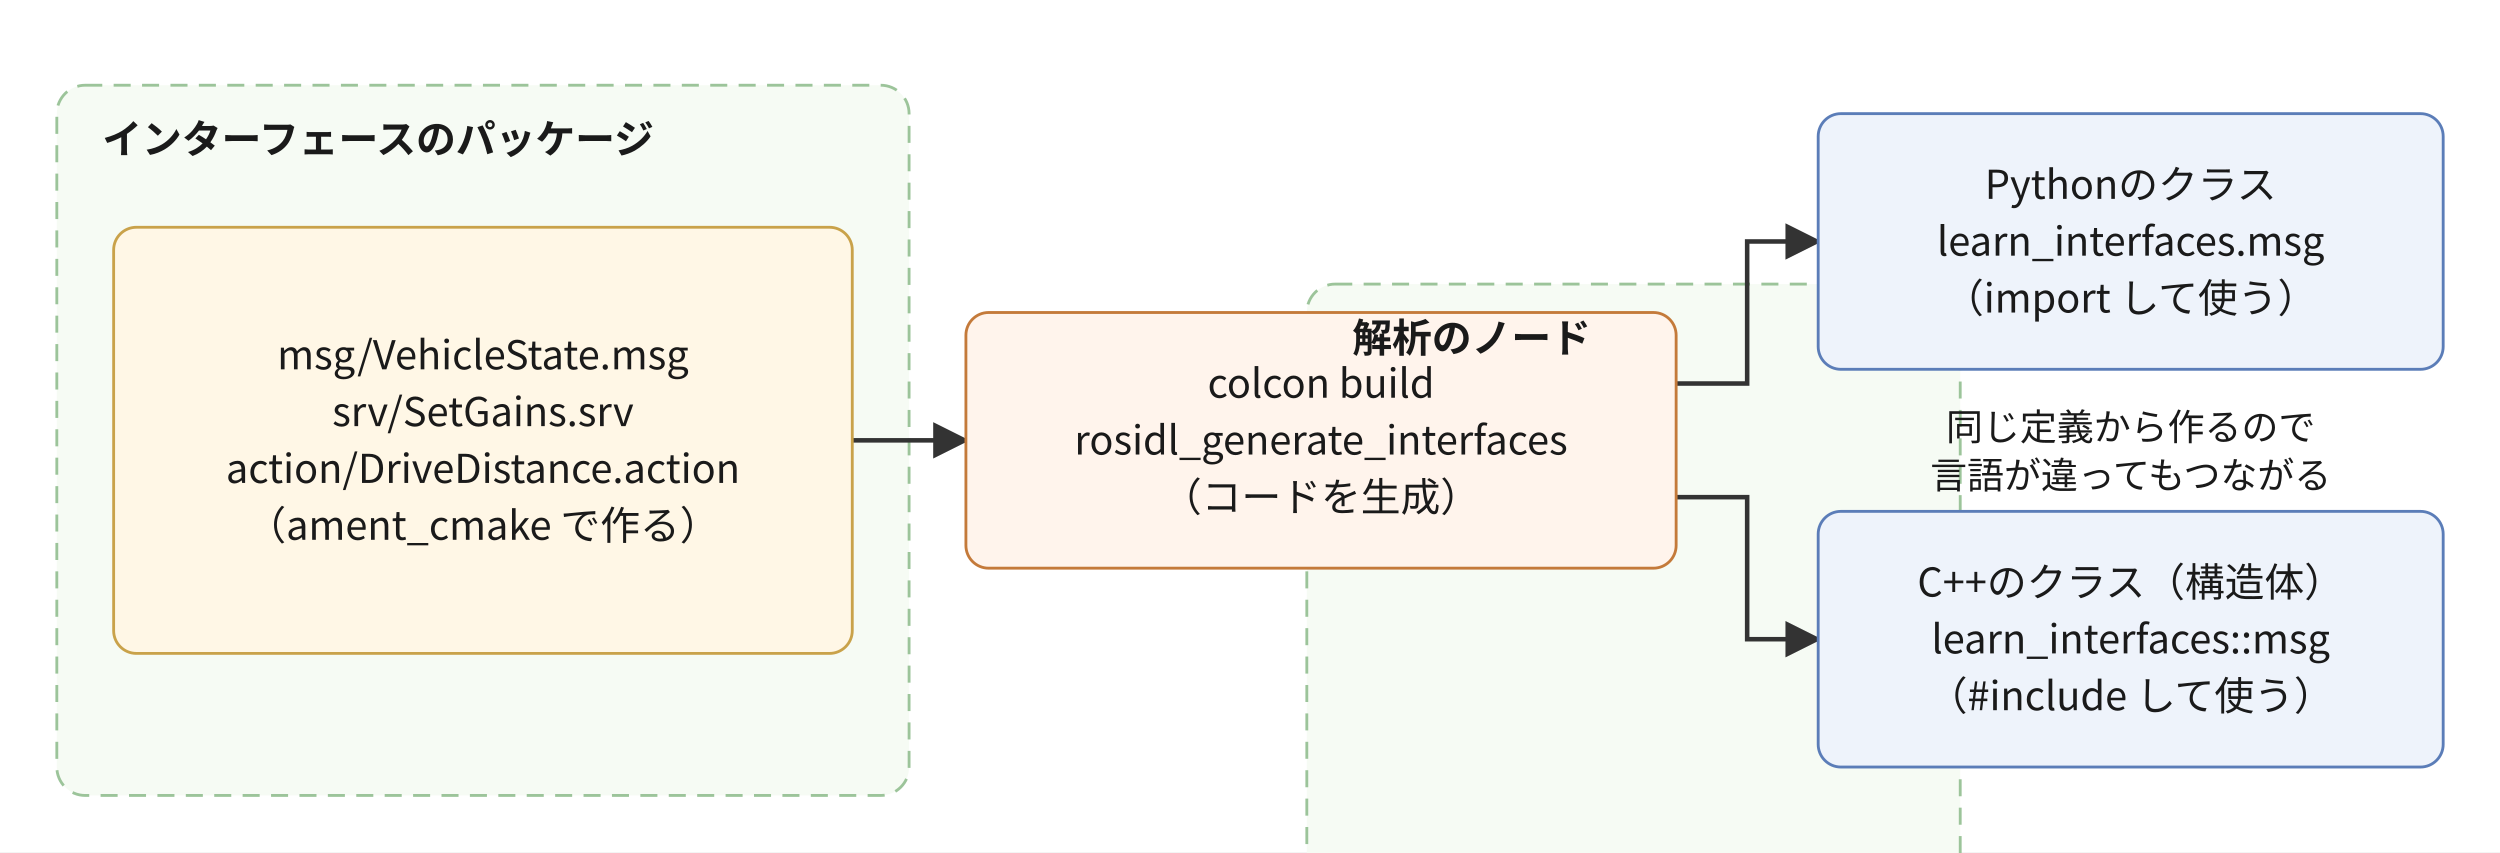
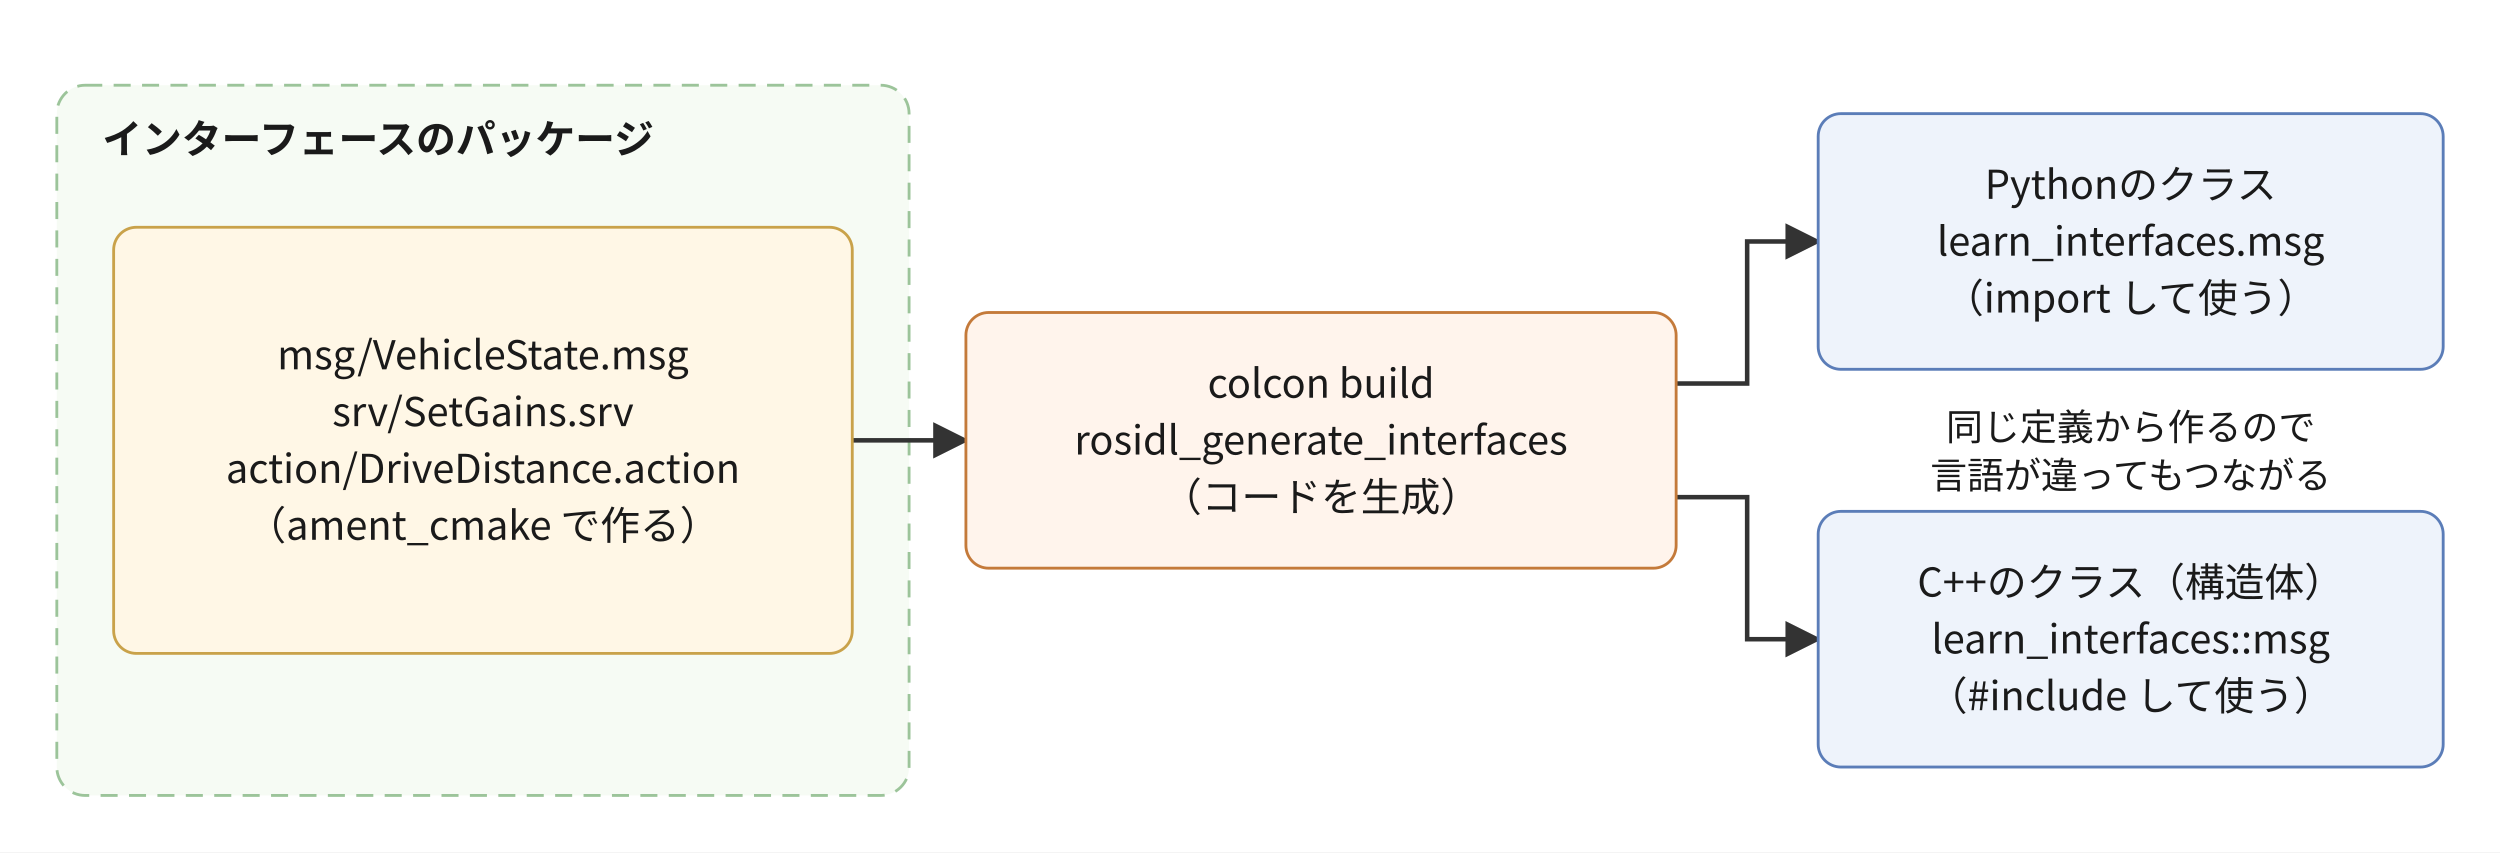
<svg xmlns="http://www.w3.org/2000/svg" viewBox="0 0 880 300" width="880" height="300" font-family="'Noto Sans CJK JP','Noto Sans JP','Hiragino Sans','Yu Gothic',Meiryo,sans-serif" font-size="14" role="img" aria-label="図: インターフェースのパッケージに書いた定義ファイル（.msg・.srv・.action）から、colcon build の rosidl_generate_interfaces がPythonとC++のコードを生成し、ノードはそれを import・#include して使う">
  <defs>
    <marker id="a" viewBox="0 0 10 10" refX="9" refY="5" markerWidth="8" markerHeight="8" orient="auto">
      <path d="M0,0 L10,5 L0,10 z" fill="#333333" />
    </marker>
  </defs>
  <rect x="0" y="0" width="880" height="300" fill="#ffffff" />
  <g fill="#1a1a1a">
-     <rect x="460" y="100" width="230" height="270" rx="10" fill="#f6fbf4" stroke="#9cc49a" stroke-dasharray="6 4" />
    <rect x="20" y="30" width="300" height="250" rx="10" fill="#f6fbf4" stroke="#9cc49a" stroke-dasharray="6 4" />
    <path d="M300,155 L340,155" fill="none" stroke="#333333" stroke-width="1.6" marker-end="url(#a)" />
    <path d="M590,135 L615,135 L615,85 L640,85" fill="none" stroke="#333333" stroke-width="1.6" marker-end="url(#a)" />
    <path d="M590,175 L615,175 L615,225 L640,225" fill="none" stroke="#333333" stroke-width="1.6" marker-end="url(#a)" />
    <rect x="40" y="80" width="260" height="150" rx="8" fill="#fff7e6" stroke="#c9a24a" />
    <rect x="340" y="110" width="250" height="90" rx="8" fill="#fff4ec" stroke="#c47a3a" />
    <rect x="640" y="40" width="220" height="90" rx="8" fill="#eef3fb" stroke="#5b7db8" />
    <rect x="640" y="180" width="220" height="90" rx="8" fill="#eef3fb" stroke="#5b7db8" />
-     <text x="476" y="124" font-weight="bold">解析のノード</text>
    <text x="36" y="54" font-weight="bold">インターフェースのパッケージ</text>
    <text x="170.0" y="130.0" text-anchor="middle">msg/VehicleState.msg</text>
    <text x="170.0" y="150.0" text-anchor="middle">srv/SetGains.srv</text>
    <text x="170.0" y="170.0" text-anchor="middle">action/DriveDistance.action</text>
    <text x="170.0" y="190.0" text-anchor="middle">（ament_cmake で作る）</text>
    <text x="465.0" y="140.0" text-anchor="middle">colcon build</text>
    <text x="465.0" y="160.0" text-anchor="middle">rosidl_generate_interfaces</text>
    <text x="465.0" y="180.0" text-anchor="middle">（コードを生成）</text>
    <text x="750.0" y="70.0" text-anchor="middle">Pythonのクラス</text>
    <text x="750.0" y="90.0" text-anchor="middle">learn_interfaces.msg</text>
    <text x="750.0" y="110.0" text-anchor="middle">（import して使う）</text>
    <text x="750.0" y="210.0" text-anchor="middle">C++のクラス（構造体）</text>
    <text x="750.0" y="230.0" text-anchor="middle">learn_interfaces::msg</text>
    <text x="750.0" y="250.0" text-anchor="middle">（#include して使う）</text>
    <text x="750" y="155" text-anchor="middle" font-size="13">同じ定義から作るので</text>
    <text x="750" y="172" text-anchor="middle" font-size="13">言語が違ってもつながる</text>
  </g>
</svg>
